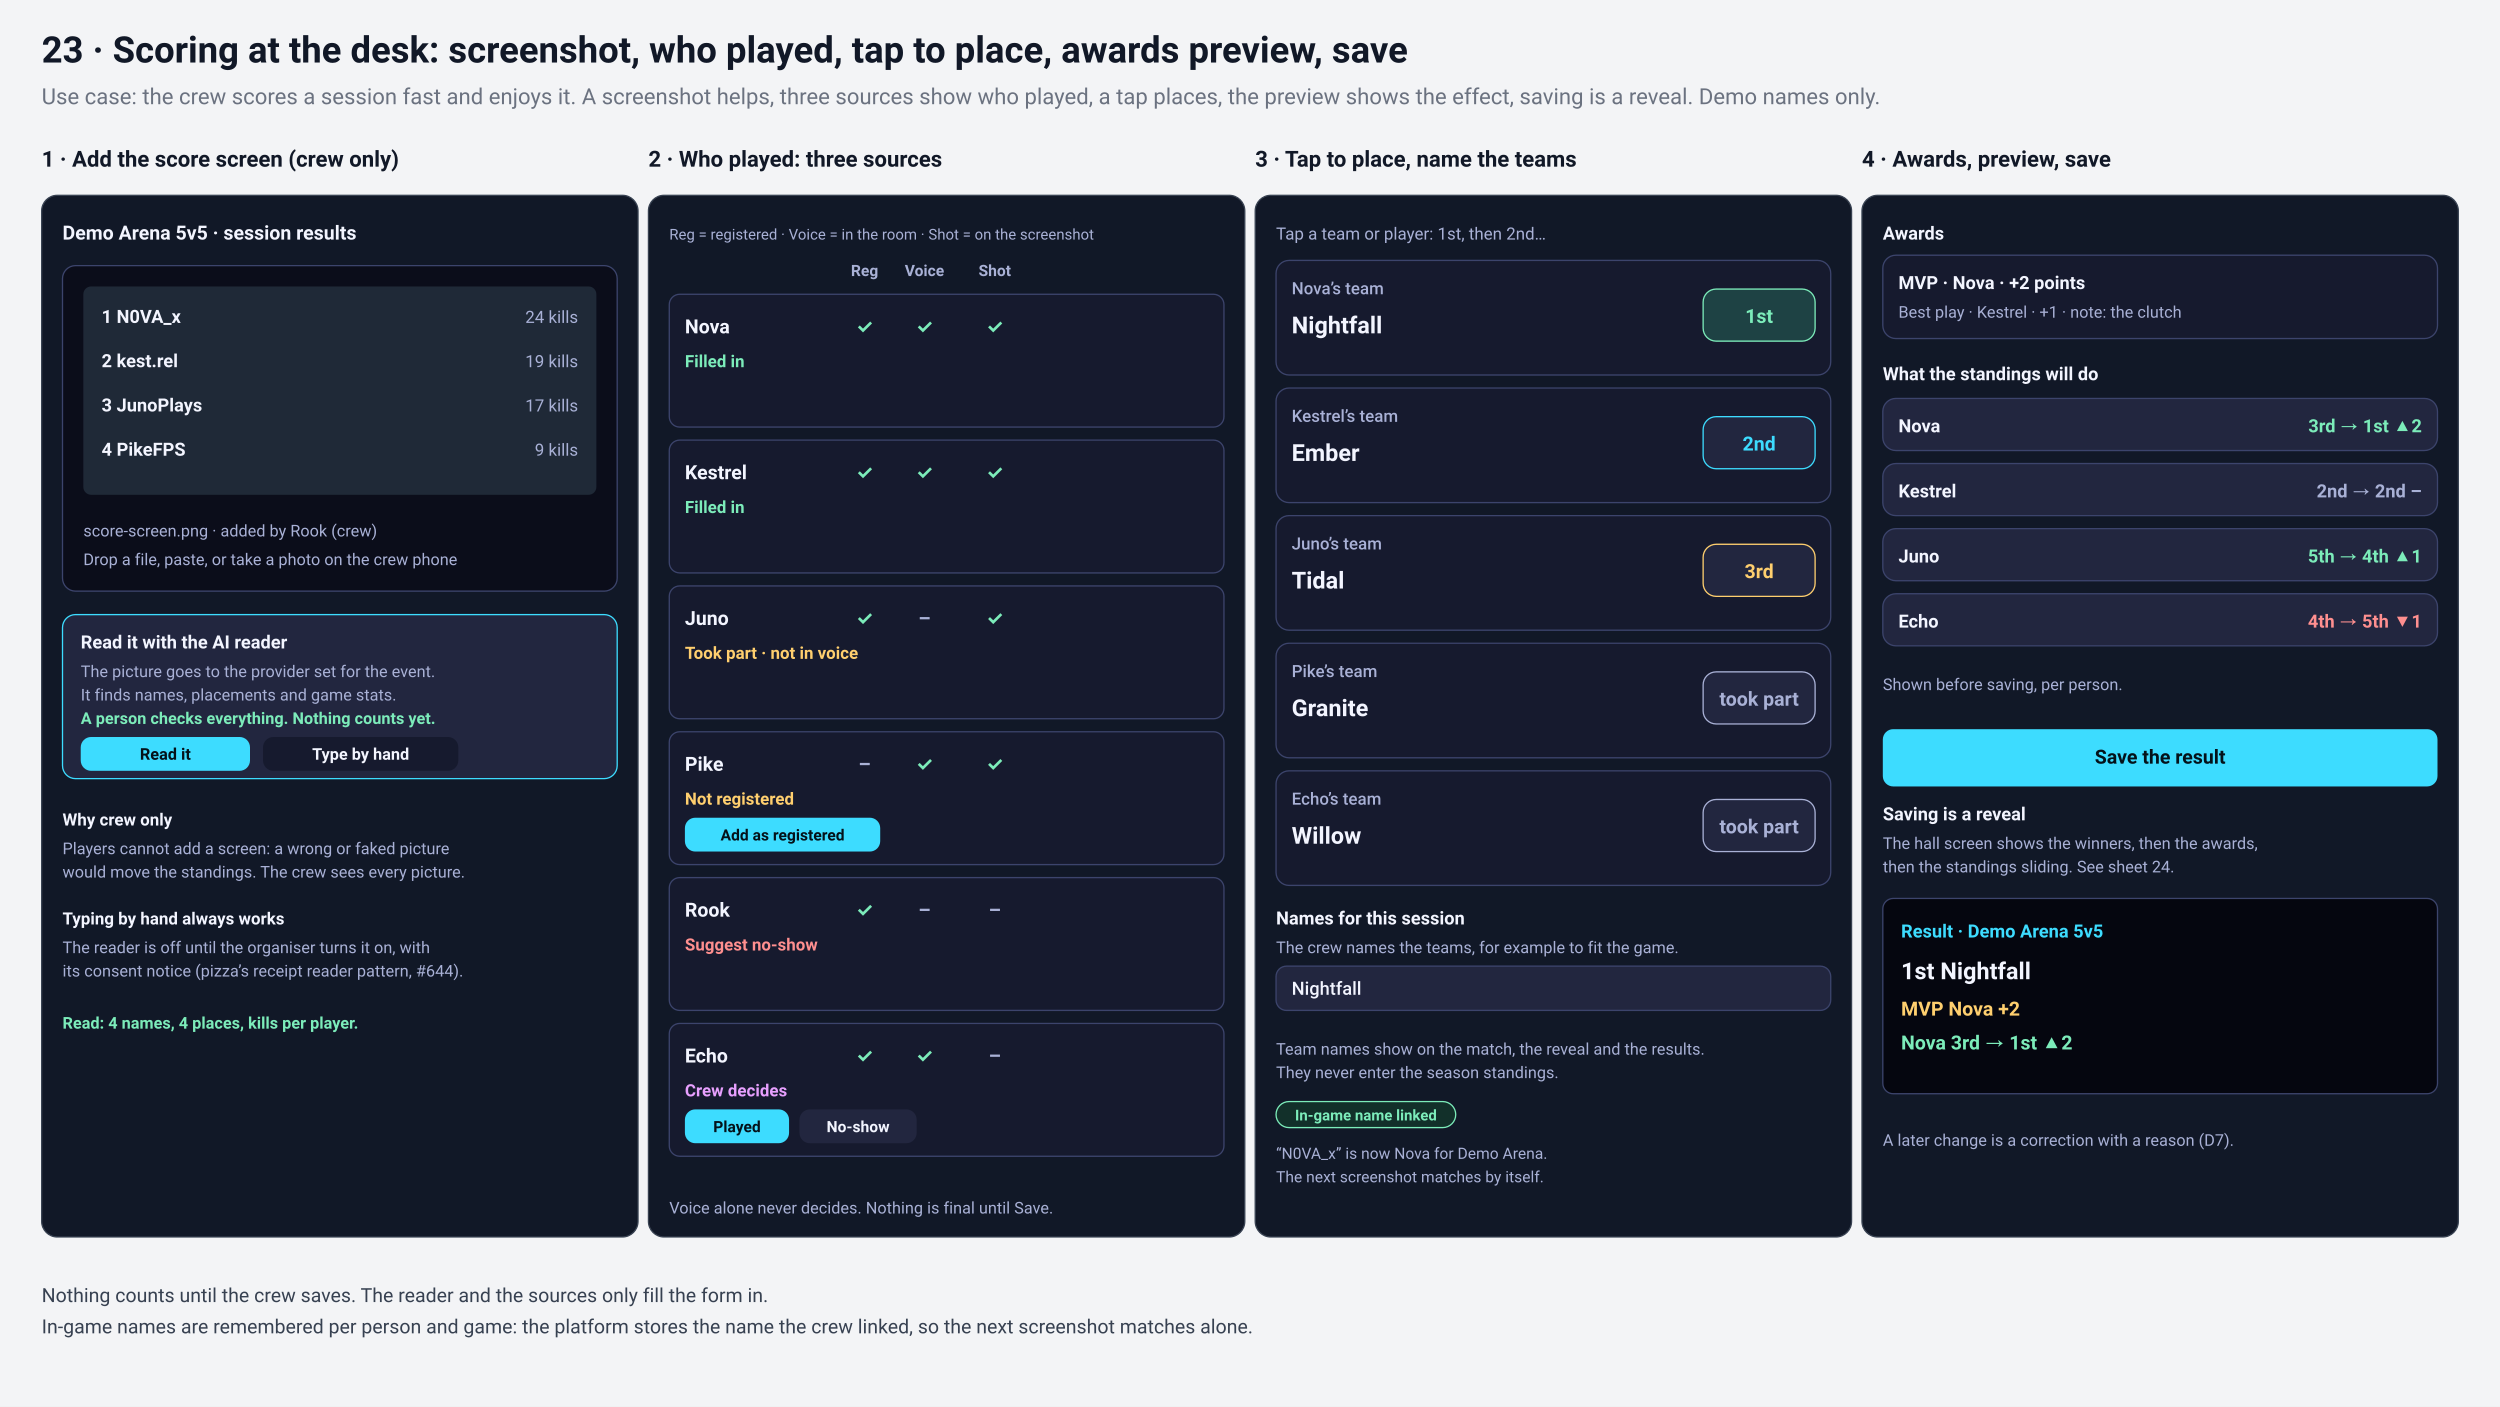
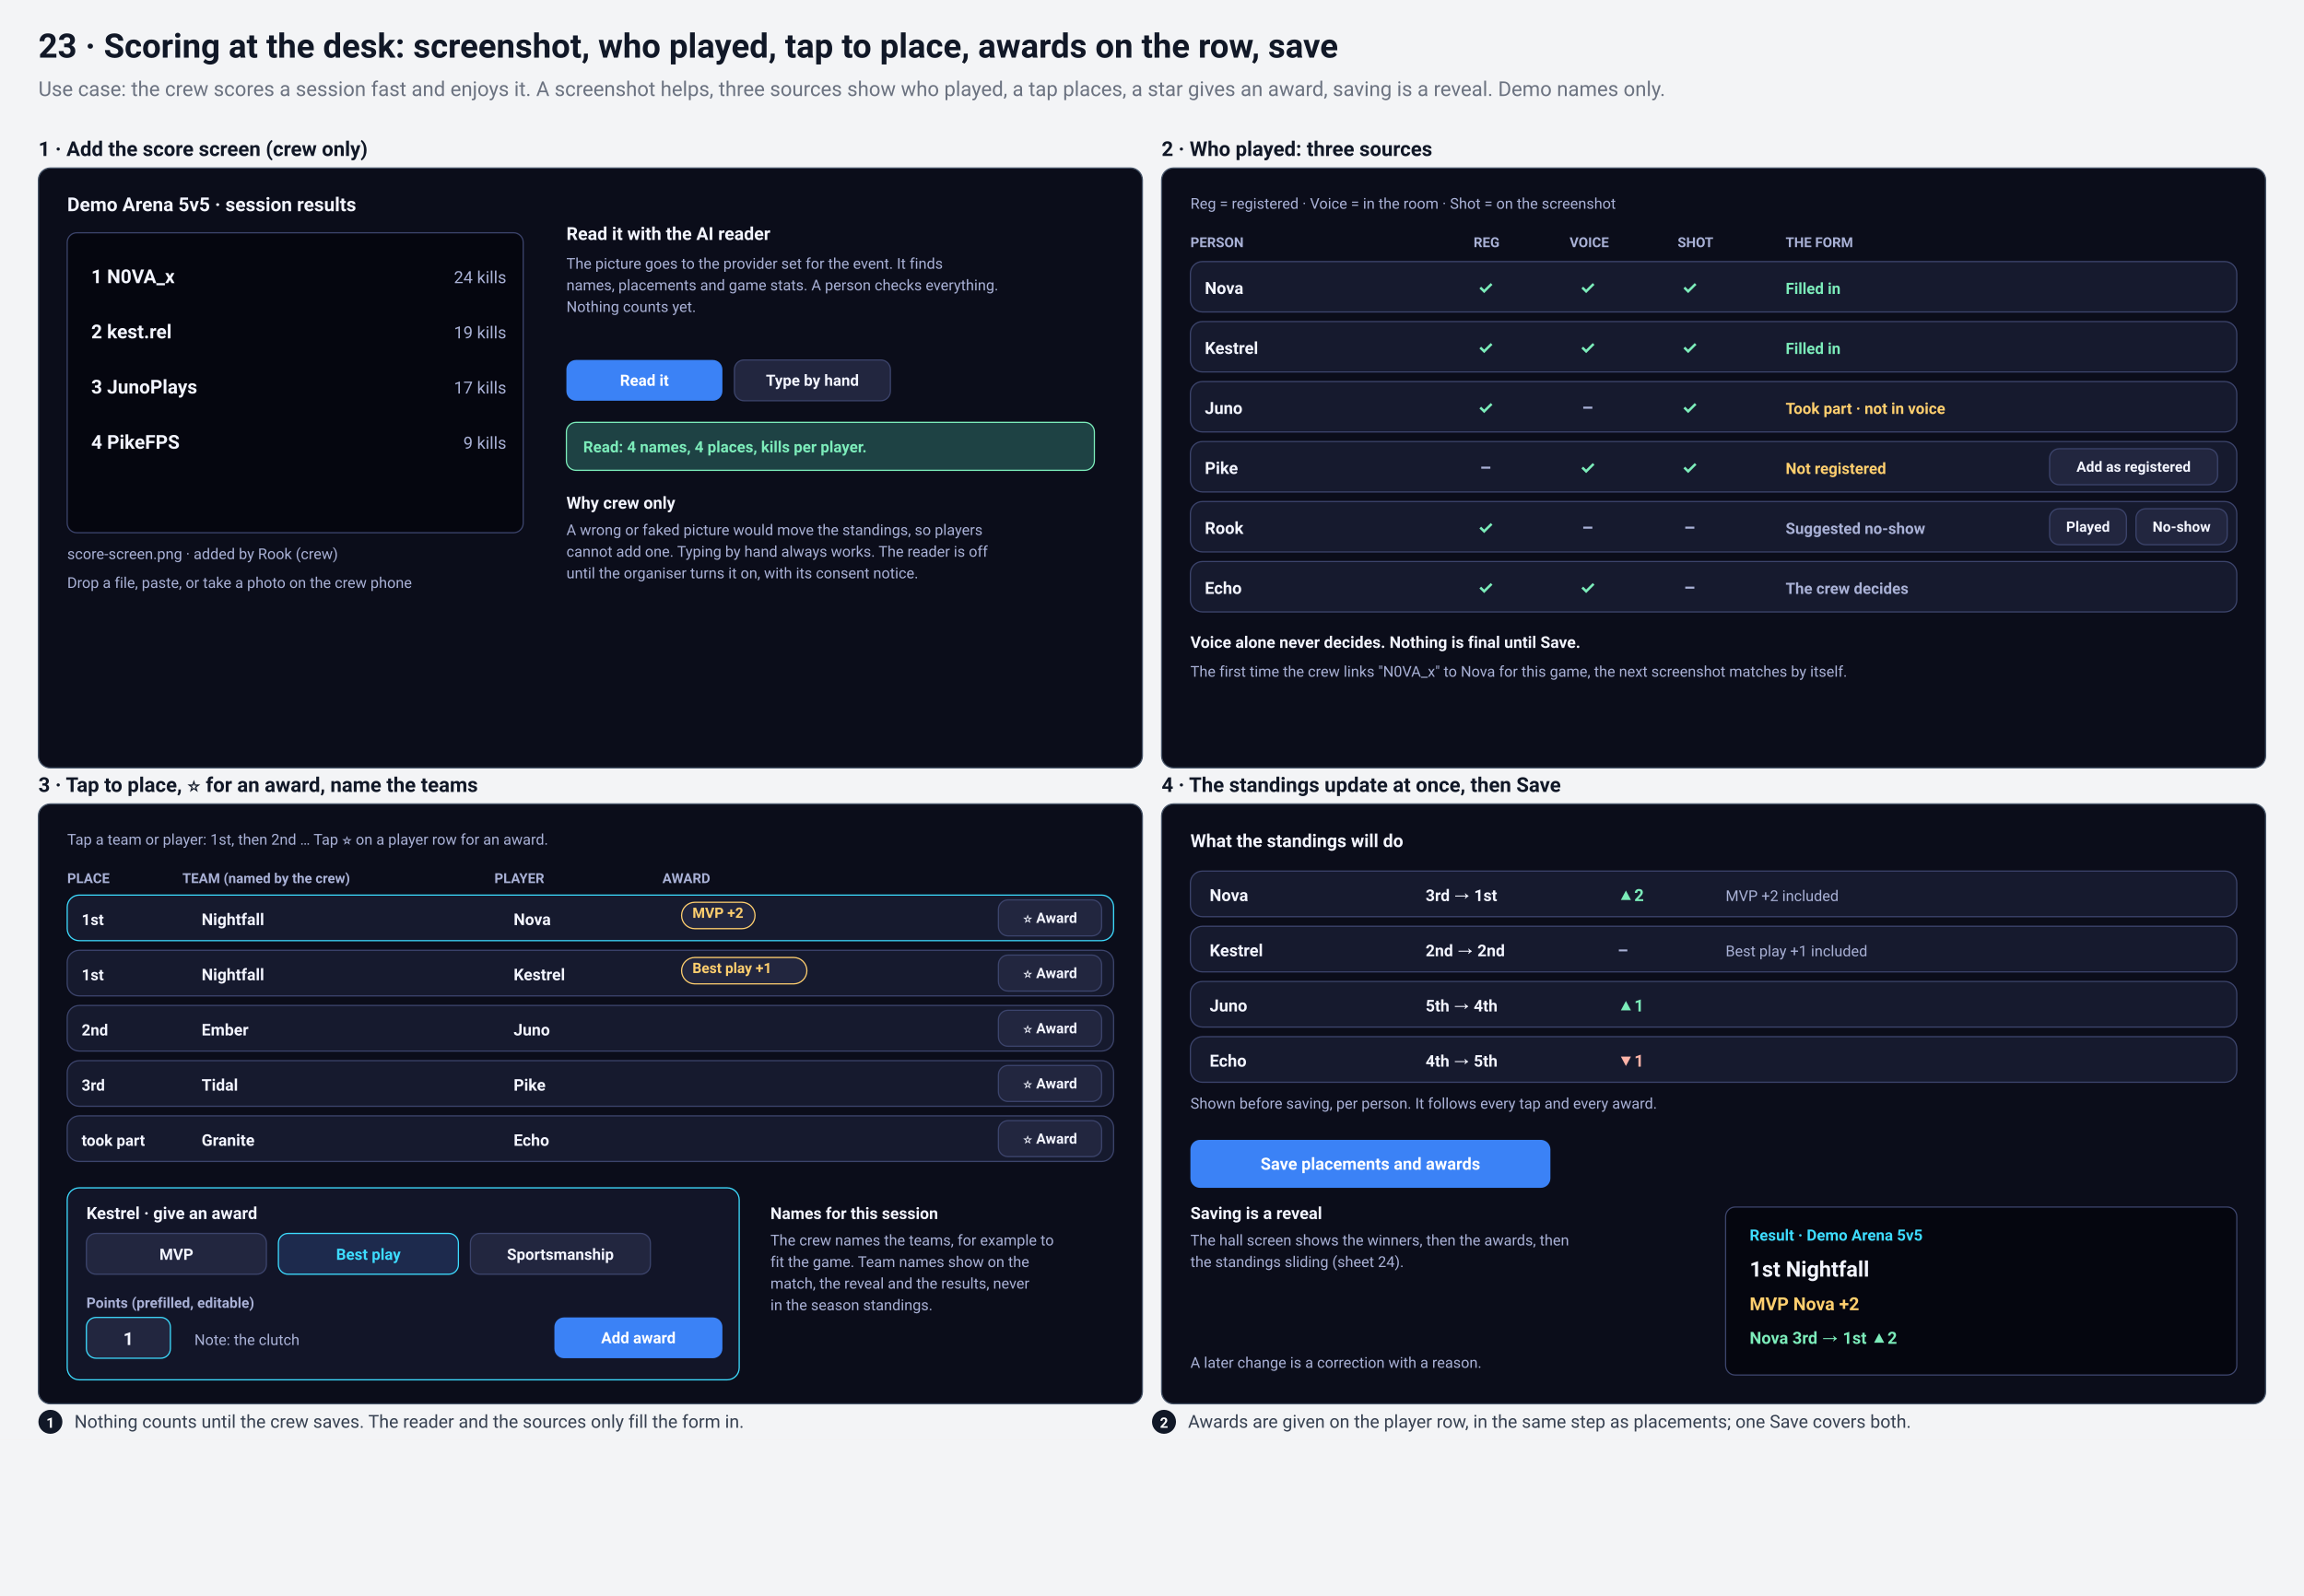
- <svg xmlns="http://www.w3.org/2000/svg" viewBox="0 0 1920 1080" width="1920" height="1080" font-family="system-ui, -apple-system, 'Segoe UI', Roboto, Helvetica, Arial, sans-serif">
-   <rect x="0" y="0" width="1920" height="1080" fill="#f3f4f6" />
-   <text x="32" y="48" font-size="28" fill="#111827" font-weight="700" text-anchor="start" data-box="32 1888">23 · Scoring at the desk: screenshot, who played, tap to place, awards preview, save</text>
-   <text x="32" y="80" font-size="17" fill="#6b7280" font-weight="400" text-anchor="start" data-box="32 1888">Use case: the crew scores a session fast and enjoys it. A screenshot helps, three sources show who played, a tap places, the preview shows the effect, saving is a reveal. Demo names only.</text>
-   <text x="32" y="128" font-size="17" fill="#111827" font-weight="700" text-anchor="start" data-box="32 500">1 · Add the score screen (crew only)</text>
-   <rect x="32" y="150" width="458" height="800" rx="12" fill="#111827" stroke="#374151" stroke-width="1" />
-   <text x="498" y="128" font-size="17" fill="#111827" font-weight="700" text-anchor="start" data-box="498 966">2 · Who played: three sources</text>
-   <rect x="498" y="150" width="458" height="800" rx="12" fill="#111827" stroke="#374151" stroke-width="1" />
-   <text x="964" y="128" font-size="17" fill="#111827" font-weight="700" text-anchor="start" data-box="964 1432">3 · Tap to place, name the teams</text>
-   <rect x="964" y="150" width="458" height="800" rx="12" fill="#111827" stroke="#374151" stroke-width="1" />
-   <text x="1430" y="128" font-size="17" fill="#111827" font-weight="700" text-anchor="start" data-box="1430 1898">4 · Awards, preview, save</text>
-   <rect x="1430" y="150" width="458" height="800" rx="12" fill="#111827" stroke="#374151" stroke-width="1" />
-   <text x="48" y="184" font-size="15" fill="#f3f5ff" font-weight="700" text-anchor="start" data-box="48 474">Demo Arena 5v5 · session results</text>
-   <rect x="48" y="204" width="426" height="250" rx="10" fill="#0b0d1a" stroke="#3c446c" stroke-width="1" />
-   <rect x="64" y="220" width="394" height="160" rx="6" fill="#1f2937" />
-   <text x="78" y="248" font-size="14" fill="#f3f5ff" font-weight="600" text-anchor="start" data-box="64 248">1  N0VA_x</text>
-   <text x="444" y="248" font-size="13" fill="#a9b1d6" font-weight="400" text-anchor="end" data-box="248 456">24 kills</text>
-   <text x="78" y="282" font-size="14" fill="#f3f5ff" font-weight="600" text-anchor="start" data-box="64 248">2  kest.rel</text>
-   <text x="444" y="282" font-size="13" fill="#a9b1d6" font-weight="400" text-anchor="end" data-box="248 456">19 kills</text>
-   <text x="78" y="316" font-size="14" fill="#f3f5ff" font-weight="600" text-anchor="start" data-box="64 248">3  JunoPlays</text>
-   <text x="444" y="316" font-size="13" fill="#a9b1d6" font-weight="400" text-anchor="end" data-box="248 456">17 kills</text>
-   <text x="78" y="350" font-size="14" fill="#f3f5ff" font-weight="600" text-anchor="start" data-box="64 248">4  PikeFPS</text>
-   <text x="444" y="350" font-size="13" fill="#a9b1d6" font-weight="400" text-anchor="end" data-box="248 456">9 kills</text>
-   <text x="64" y="412" font-size="12.5" fill="#a9b1d6" font-weight="400" text-anchor="start" data-box="48 474">score-screen.png · added by Rook (crew)</text>
-   <text x="64" y="434" font-size="12.5" fill="#a9b1d6" font-weight="400" text-anchor="start" data-box="48 474">Drop a file, paste, or take a photo on the crew phone</text>
-   <rect x="48" y="472" width="426" height="126" rx="10" fill="#22263f" stroke="#3ddcff" stroke-width="1" />
-   <text x="62" y="498" font-size="14" fill="#f3f5ff" font-weight="700" text-anchor="start" data-box="48 474">Read it with the AI reader</text>
-   <text x="62" y="520" font-size="12.5" fill="#a9b1d6" font-weight="400" text-anchor="start" data-box="48 474">The picture goes to the provider set for the event.</text>
-   <text x="62" y="538" font-size="12.5" fill="#a9b1d6" font-weight="400" text-anchor="start" data-box="48 474">It finds names, placements and game stats.</text>
-   <text x="62" y="556" font-size="12.5" fill="#7cecba" font-weight="600" text-anchor="start" data-box="48 474">A person checks everything. Nothing counts yet.</text>
-   <rect x="62" y="566" width="130" height="26" rx="8" fill="#3ddcff" />
-   <text x="127.0" y="583.5" font-size="12.5" fill="#04121a" font-weight="700" text-anchor="middle" data-box="62 192">Read it</text>
-   <rect x="202" y="566" width="150" height="26" rx="8" fill="#161a2e" />
-   <text x="277.0" y="583.5" font-size="12.5" fill="#f3f5ff" font-weight="700" text-anchor="middle" data-box="202 352">Type by hand</text>
-   <text x="48" y="634" font-size="13" fill="#f3f5ff" font-weight="700" text-anchor="start" data-box="48 474">Why crew only</text>
-   <text x="48" y="656" font-size="12.5" fill="#a9b1d6" font-weight="400" text-anchor="start" data-box="48 474">Players cannot add a screen: a wrong or faked picture</text>
-   <text x="48" y="674" font-size="12.5" fill="#a9b1d6" font-weight="400" text-anchor="start" data-box="48 474">would move the standings. The crew sees every picture.</text>
-   <text x="48" y="710" font-size="13" fill="#f3f5ff" font-weight="700" text-anchor="start" data-box="48 474">Typing by hand always works</text>
-   <text x="48" y="732" font-size="12.5" fill="#a9b1d6" font-weight="400" text-anchor="start" data-box="48 474">The reader is off until the organiser turns it on, with</text>
-   <text x="48" y="750" font-size="12.5" fill="#a9b1d6" font-weight="400" text-anchor="start" data-box="48 474">its consent notice (pizza’s receipt reader pattern, #644).</text>
-   <text x="48" y="790" font-size="12.5" fill="#7cecba" font-weight="600" text-anchor="start" data-box="48 474">Read: 4 names, 4 places, kills per player.</text>
-   <text x="514" y="184" font-size="11.5" fill="#a9b1d6" font-weight="400" text-anchor="start" data-box="514 940">Reg = registered · Voice = in the room · Shot = on the screenshot</text>
-   <text x="664" y="212" font-size="12" fill="#a9b1d6" font-weight="700" text-anchor="middle" data-box="640 688">Reg</text>
-   <text x="710" y="212" font-size="12" fill="#a9b1d6" font-weight="700" text-anchor="middle" data-box="686 734">Voice</text>
-   <text x="764" y="212" font-size="12" fill="#a9b1d6" font-weight="700" text-anchor="middle" data-box="740 788">Shot</text>
-   <rect x="514" y="226" width="426" height="102" rx="8" fill="#161a2e" stroke="#3c446c" stroke-width="1" />
-   <text x="526" y="256" font-size="15" fill="#f3f5ff" font-weight="700" text-anchor="start" data-box="514 940">Nova</text>
-   <text x="664" y="256" font-size="15" fill="#7cecba" font-weight="700" text-anchor="middle" data-box="640 688">✓</text>
-   <text x="710" y="256" font-size="15" fill="#7cecba" font-weight="700" text-anchor="middle" data-box="686 734">✓</text>
-   <text x="764" y="256" font-size="15" fill="#7cecba" font-weight="700" text-anchor="middle" data-box="740 788">✓</text>
-   <text x="526" y="282" font-size="13" fill="#7cecba" font-weight="600" text-anchor="start" data-box="522 932">Filled in</text>
-   <rect x="514" y="338" width="426" height="102" rx="8" fill="#161a2e" stroke="#3c446c" stroke-width="1" />
-   <text x="526" y="368" font-size="15" fill="#f3f5ff" font-weight="700" text-anchor="start" data-box="514 940">Kestrel</text>
-   <text x="664" y="368" font-size="15" fill="#7cecba" font-weight="700" text-anchor="middle" data-box="640 688">✓</text>
-   <text x="710" y="368" font-size="15" fill="#7cecba" font-weight="700" text-anchor="middle" data-box="686 734">✓</text>
-   <text x="764" y="368" font-size="15" fill="#7cecba" font-weight="700" text-anchor="middle" data-box="740 788">✓</text>
-   <text x="526" y="394" font-size="13" fill="#7cecba" font-weight="600" text-anchor="start" data-box="522 932">Filled in</text>
-   <rect x="514" y="450" width="426" height="102" rx="8" fill="#161a2e" stroke="#3c446c" stroke-width="1" />
-   <text x="526" y="480" font-size="15" fill="#f3f5ff" font-weight="700" text-anchor="start" data-box="514 940">Juno</text>
-   <text x="664" y="480" font-size="15" fill="#7cecba" font-weight="700" text-anchor="middle" data-box="640 688">✓</text>
-   <text x="710" y="480" font-size="15" fill="#a9b1d6" font-weight="700" text-anchor="middle" data-box="686 734">–</text>
-   <text x="764" y="480" font-size="15" fill="#7cecba" font-weight="700" text-anchor="middle" data-box="740 788">✓</text>
-   <text x="526" y="506" font-size="13" fill="#ffcf6e" font-weight="600" text-anchor="start" data-box="522 932">Took part · not in voice</text>
-   <rect x="514" y="562" width="426" height="102" rx="8" fill="#161a2e" stroke="#3c446c" stroke-width="1" />
-   <text x="526" y="592" font-size="15" fill="#f3f5ff" font-weight="700" text-anchor="start" data-box="514 940">Pike</text>
-   <text x="664" y="592" font-size="15" fill="#a9b1d6" font-weight="700" text-anchor="middle" data-box="640 688">–</text>
-   <text x="710" y="592" font-size="15" fill="#7cecba" font-weight="700" text-anchor="middle" data-box="686 734">✓</text>
-   <text x="764" y="592" font-size="15" fill="#7cecba" font-weight="700" text-anchor="middle" data-box="740 788">✓</text>
-   <text x="526" y="618" font-size="13" fill="#ffcf6e" font-weight="600" text-anchor="start" data-box="522 932">Not registered</text>
-   <rect x="526" y="628" width="150" height="26" rx="8" fill="#3ddcff" />
-   <text x="601.0" y="645.5" font-size="12" fill="#04121a" font-weight="700" text-anchor="middle" data-box="526 676">Add as registered</text>
-   <rect x="514" y="674" width="426" height="102" rx="8" fill="#161a2e" stroke="#3c446c" stroke-width="1" />
-   <text x="526" y="704" font-size="15" fill="#f3f5ff" font-weight="700" text-anchor="start" data-box="514 940">Rook</text>
-   <text x="664" y="704" font-size="15" fill="#7cecba" font-weight="700" text-anchor="middle" data-box="640 688">✓</text>
-   <text x="710" y="704" font-size="15" fill="#a9b1d6" font-weight="700" text-anchor="middle" data-box="686 734">–</text>
-   <text x="764" y="704" font-size="15" fill="#a9b1d6" font-weight="700" text-anchor="middle" data-box="740 788">–</text>
-   <text x="526" y="730" font-size="13" fill="#ff8f8f" font-weight="600" text-anchor="start" data-box="522 932">Suggest no-show</text>
-   <rect x="514" y="786" width="426" height="102" rx="8" fill="#161a2e" stroke="#3c446c" stroke-width="1" />
-   <text x="526" y="816" font-size="15" fill="#f3f5ff" font-weight="700" text-anchor="start" data-box="514 940">Echo</text>
-   <text x="664" y="816" font-size="15" fill="#7cecba" font-weight="700" text-anchor="middle" data-box="640 688">✓</text>
-   <text x="710" y="816" font-size="15" fill="#7cecba" font-weight="700" text-anchor="middle" data-box="686 734">✓</text>
-   <text x="764" y="816" font-size="15" fill="#a9b1d6" font-weight="700" text-anchor="middle" data-box="740 788">–</text>
-   <text x="526" y="842" font-size="13" fill="#e8a0ff" font-weight="600" text-anchor="start" data-box="522 932">Crew decides</text>
-   <rect x="526" y="852" width="80" height="26" rx="8" fill="#3ddcff" />
-   <text x="566.0" y="869.5" font-size="12" fill="#04121a" font-weight="700" text-anchor="middle" data-box="526 606">Played</text>
-   <rect x="614" y="852" width="90" height="26" rx="8" fill="#22263f" />
-   <text x="659.0" y="869.5" font-size="12" fill="#f3f5ff" font-weight="700" text-anchor="middle" data-box="614 704">No-show</text>
-   <text x="514" y="932" font-size="12.5" fill="#a9b1d6" font-weight="400" text-anchor="start" data-box="514 940">Voice alone never decides. Nothing is final until Save.</text>
-   <text x="980" y="184" font-size="13" fill="#a9b1d6" font-weight="400" text-anchor="start" data-box="980 1406">Tap a team or player: 1st, then 2nd…</text>
-   <rect x="980" y="200" width="426" height="88" rx="10" fill="#161a2e" stroke="#3c446c" stroke-width="1" />
-   <text x="992" y="226" font-size="13" fill="#a9b1d6" font-weight="500" text-anchor="start" data-box="980 1406">Nova’s team</text>
-   <text x="992" y="256" font-size="18" fill="#f3f5ff" font-weight="700" text-anchor="start" data-box="988 1230">Nightfall</text>
-   <rect x="1308" y="222" width="86" height="40" rx="10" fill="#1e4244" stroke="#7cecba" stroke-width="1" />
-   <text x="1351" y="248" font-size="15" fill="#7cecba" font-weight="700" text-anchor="middle" data-box="1308 1394">1st</text>
-   <rect x="980" y="298" width="426" height="88" rx="10" fill="#161a2e" stroke="#3c446c" stroke-width="1" />
-   <text x="992" y="324" font-size="13" fill="#a9b1d6" font-weight="500" text-anchor="start" data-box="980 1406">Kestrel’s team</text>
-   <text x="992" y="354" font-size="18" fill="#f3f5ff" font-weight="700" text-anchor="start" data-box="988 1230">Ember</text>
-   <rect x="1308" y="320" width="86" height="40" rx="10" fill="#22263f" stroke="#3ddcff" stroke-width="1" />
-   <text x="1351" y="346" font-size="15" fill="#3ddcff" font-weight="700" text-anchor="middle" data-box="1308 1394">2nd</text>
-   <rect x="980" y="396" width="426" height="88" rx="10" fill="#161a2e" stroke="#3c446c" stroke-width="1" />
-   <text x="992" y="422" font-size="13" fill="#a9b1d6" font-weight="500" text-anchor="start" data-box="980 1406">Juno’s team</text>
-   <text x="992" y="452" font-size="18" fill="#f3f5ff" font-weight="700" text-anchor="start" data-box="988 1230">Tidal</text>
-   <rect x="1308" y="418" width="86" height="40" rx="10" fill="#22263f" stroke="#ffcf6e" stroke-width="1" />
-   <text x="1351" y="444" font-size="15" fill="#ffcf6e" font-weight="700" text-anchor="middle" data-box="1308 1394">3rd</text>
-   <rect x="980" y="494" width="426" height="88" rx="10" fill="#161a2e" stroke="#3c446c" stroke-width="1" />
-   <text x="992" y="520" font-size="13" fill="#a9b1d6" font-weight="500" text-anchor="start" data-box="980 1406">Pike’s team</text>
-   <text x="992" y="550" font-size="18" fill="#f3f5ff" font-weight="700" text-anchor="start" data-box="988 1230">Granite</text>
-   <rect x="1308" y="516" width="86" height="40" rx="10" fill="#22263f" stroke="#a9b1d6" stroke-width="1" />
-   <text x="1351" y="542" font-size="15" fill="#a9b1d6" font-weight="700" text-anchor="middle" data-box="1308 1394">took part</text>
-   <rect x="980" y="592" width="426" height="88" rx="10" fill="#161a2e" stroke="#3c446c" stroke-width="1" />
-   <text x="992" y="618" font-size="13" fill="#a9b1d6" font-weight="500" text-anchor="start" data-box="980 1406">Echo’s team</text>
-   <text x="992" y="648" font-size="18" fill="#f3f5ff" font-weight="700" text-anchor="start" data-box="988 1230">Willow</text>
-   <rect x="1308" y="614" width="86" height="40" rx="10" fill="#22263f" stroke="#a9b1d6" stroke-width="1" />
-   <text x="1351" y="640" font-size="15" fill="#a9b1d6" font-weight="700" text-anchor="middle" data-box="1308 1394">took part</text>
-   <text x="980" y="710" font-size="14" fill="#f3f5ff" font-weight="700" text-anchor="start" data-box="980 1406">Names for this session</text>
-   <text x="980" y="732" font-size="12.5" fill="#a9b1d6" font-weight="400" text-anchor="start" data-box="980 1406">The crew names the teams, for example to fit the game.</text>
-   <rect x="980" y="742" width="426" height="34" rx="8" fill="#22263f" stroke="#3c446c" stroke-width="1" />
-   <text x="992" y="764" font-size="14" fill="#f3f5ff" font-weight="500" text-anchor="start" data-box="980 1406">Nightfall</text>
-   <text x="980" y="810" font-size="12.5" fill="#a9b1d6" font-weight="400" text-anchor="start" data-box="980 1406">Team names show on the match, the reveal and the results.</text>
-   <text x="980" y="828" font-size="12.5" fill="#a9b1d6" font-weight="400" text-anchor="start" data-box="980 1406">They never enter the season standings.</text>
-   <rect x="980" y="846" width="138" height="20" rx="10" fill="#12302a" stroke="#7cecba" stroke-width="1" />
-   <text x="1049.0" y="860.5" font-size="11.5" fill="#7cecba" font-weight="600" text-anchor="middle" data-box="980 1118">In-game name linked</text>
-   <text x="980" y="890" font-size="12" fill="#a9b1d6" font-weight="400" text-anchor="start" data-box="980 1406">“N0VA_x” is now Nova for Demo Arena.</text>
-   <text x="980" y="908" font-size="12" fill="#a9b1d6" font-weight="400" text-anchor="start" data-box="980 1406">The next screenshot matches by itself.</text>
-   <text x="1446" y="184" font-size="14" fill="#f3f5ff" font-weight="700" text-anchor="start" data-box="1446 1872">Awards</text>
-   <rect x="1446" y="196" width="426" height="64" rx="10" fill="#161a2e" stroke="#3c446c" stroke-width="1" />
-   <text x="1458" y="222" font-size="14" fill="#f3f5ff" font-weight="700" text-anchor="start" data-box="1446 1872">MVP · Nova · +2 points</text>
-   <text x="1458" y="244" font-size="12.5" fill="#a9b1d6" font-weight="400" text-anchor="start" data-box="1446 1872">Best play · Kestrel · +1 · note: the clutch</text>
-   <text x="1446" y="292" font-size="14" fill="#f3f5ff" font-weight="700" text-anchor="start" data-box="1446 1872">What the standings will do</text>
-   <rect x="1446" y="306" width="426" height="40" rx="10" fill="#22263f" stroke="#3c446c" stroke-width="1" />
-   <text x="1458" y="332" font-size="14" fill="#f3f5ff" font-weight="700" text-anchor="start" data-box="1446 1872">Nova</text>
-   <text x="1860" y="332" font-size="14" fill="#7cecba" font-weight="700" text-anchor="end" data-box="1566 1868">3rd → 1st  ▲2</text>
-   <rect x="1446" y="356" width="426" height="40" rx="10" fill="#22263f" stroke="#3c446c" stroke-width="1" />
-   <text x="1458" y="382" font-size="14" fill="#f3f5ff" font-weight="700" text-anchor="start" data-box="1446 1872">Kestrel</text>
-   <text x="1860" y="382" font-size="14" fill="#a9b1d6" font-weight="700" text-anchor="end" data-box="1566 1868">2nd → 2nd  –</text>
-   <rect x="1446" y="406" width="426" height="40" rx="10" fill="#22263f" stroke="#3c446c" stroke-width="1" />
-   <text x="1458" y="432" font-size="14" fill="#f3f5ff" font-weight="700" text-anchor="start" data-box="1446 1872">Juno</text>
-   <text x="1860" y="432" font-size="14" fill="#7cecba" font-weight="700" text-anchor="end" data-box="1566 1868">5th → 4th  ▲1</text>
-   <rect x="1446" y="456" width="426" height="40" rx="10" fill="#22263f" stroke="#3c446c" stroke-width="1" />
-   <text x="1458" y="482" font-size="14" fill="#f3f5ff" font-weight="700" text-anchor="start" data-box="1446 1872">Echo</text>
-   <text x="1860" y="482" font-size="14" fill="#ff8f8f" font-weight="700" text-anchor="end" data-box="1566 1868">4th → 5th  ▼1</text>
-   <text x="1446" y="530" font-size="12.5" fill="#a9b1d6" font-weight="400" text-anchor="start" data-box="1446 1872">Shown before saving, per person.</text>
-   <rect x="1446" y="560" width="426" height="44" rx="8" fill="#3ddcff" />
-   <text x="1659.0" y="586.5" font-size="15" fill="#04121a" font-weight="700" text-anchor="middle" data-box="1446 1872">Save the result</text>
-   <text x="1446" y="630" font-size="14" fill="#f3f5ff" font-weight="700" text-anchor="start" data-box="1446 1872">Saving is a reveal</text>
-   <text x="1446" y="652" font-size="12.5" fill="#a9b1d6" font-weight="400" text-anchor="start" data-box="1446 1872">The hall screen shows the winners, then the awards,</text>
-   <text x="1446" y="670" font-size="12.5" fill="#a9b1d6" font-weight="400" text-anchor="start" data-box="1446 1872">then the standings sliding. See sheet 24.</text>
-   <rect x="1446" y="690" width="426" height="150" rx="8" fill="#05060f" stroke="#3c446c" stroke-width="1" />
-   <text x="1460" y="720" font-size="14" fill="#3ddcff" font-weight="700" text-anchor="start" data-box="1446 1872">Result · Demo Arena 5v5</text>
-   <text x="1460" y="752" font-size="18" fill="#f3f5ff" font-weight="700" text-anchor="start" data-box="1446 1872">1st  Nightfall</text>
-   <text x="1460" y="780" font-size="15" fill="#ffcf6e" font-weight="700" text-anchor="start" data-box="1446 1872">MVP  Nova  +2</text>
-   <text x="1460" y="806" font-size="15" fill="#7cecba" font-weight="700" text-anchor="start" data-box="1446 1872">Nova  3rd → 1st  ▲2</text>
-   <text x="1446" y="880" font-size="12.5" fill="#a9b1d6" font-weight="400" text-anchor="start" data-box="1446 1872">A later change is a correction with a reason (D7).</text>
-   <text x="32" y="1000" font-size="15" fill="#374151" font-weight="400" text-anchor="start" data-box="32 1888">Nothing counts until the crew saves. The reader and the sources only fill the form in.</text>
-   <text x="32" y="1024" font-size="15" fill="#374151" font-weight="400" text-anchor="start" data-box="32 1888">In-game names are remembered per person and game: the platform stores the name the crew linked, so the next screenshot matches alone.</text>
+ <svg xmlns="http://www.w3.org/2000/svg" viewBox="0 0 1920 1330" width="1920" height="1330" font-family="system-ui, -apple-system, 'Segoe UI', Roboto, Helvetica, Arial, sans-serif">
+   <defs />
+   <rect x="0" y="0" width="1920" height="1200" rx="0" fill="#f3f4f6" />
+   <text x="32" y="48" font-size="28" fill="#111827" font-weight="700" text-anchor="start" data-box="32 1888">23 · Scoring at the desk: screenshot, who played, tap to place, awards on the row, save</text>
+   <text x="32" y="80" font-size="17" fill="#6b7280" font-weight="400" text-anchor="start" data-box="32 1888">Use case: the crew scores a session fast and enjoys it. A screenshot helps, three sources show who played, a tap places, a star gives an award, saving is a reveal. Demo names only.</text>
+   <text x="32" y="130" font-size="17" fill="#111827" font-weight="700" text-anchor="start" data-box="32 952">1 · Add the score screen (crew only)</text>
+   <rect x="32" y="140" width="920" height="500" rx="10" fill="#0b0d1a" stroke="#475569" stroke-width="1" />
+   <text x="56" y="176" font-size="16" fill="#f3f5ff" font-weight="700" text-anchor="start" data-box="56 556">Demo Arena 5v5 · session results</text>
+   <rect x="56" y="194" width="380" height="250" rx="8" fill="#05060f" stroke="#3c446c" stroke-width="1" />
+   <text x="76" y="236" font-size="16" fill="#f3f5ff" font-weight="700" text-anchor="start" data-box="76 276">1  N0VA_x</text>
+   <text x="422" y="236" font-size="14" fill="#a9b1d6" font-weight="400" text-anchor="end" data-box="302 422">24 kills</text>
+   <text x="76" y="282" font-size="16" fill="#f3f5ff" font-weight="700" text-anchor="start" data-box="76 276">2  kest.rel</text>
+   <text x="422" y="282" font-size="14" fill="#a9b1d6" font-weight="400" text-anchor="end" data-box="302 422">19 kills</text>
+   <text x="76" y="328" font-size="16" fill="#f3f5ff" font-weight="700" text-anchor="start" data-box="76 276">3  JunoPlays</text>
+   <text x="422" y="328" font-size="14" fill="#a9b1d6" font-weight="400" text-anchor="end" data-box="302 422">17 kills</text>
+   <text x="76" y="374" font-size="16" fill="#f3f5ff" font-weight="700" text-anchor="start" data-box="76 276">4  PikeFPS</text>
+   <text x="422" y="374" font-size="14" fill="#a9b1d6" font-weight="400" text-anchor="end" data-box="302 422">9 kills</text>
+   <text x="56" y="466" font-size="12.5" fill="#a9b1d6" font-weight="400" text-anchor="start" data-box="56 436">score-screen.png · added by Rook (crew)</text>
+   <text x="56" y="490" font-size="12.5" fill="#a9b1d6" font-weight="400" text-anchor="start" data-box="56 436">Drop a file, paste, or take a photo on the crew phone</text>
+   <text x="472" y="200" font-size="15" fill="#f3f5ff" font-weight="700" text-anchor="start" data-box="472 912">Read it with the AI reader</text>
+   <text x="472" y="224" font-size="12.5" fill="#a9b1d6" font-weight="400" text-anchor="start" data-box="472 912">The picture goes to the provider set for the event. It finds</text>
+   <text x="472" y="242" font-size="12.5" fill="#a9b1d6" font-weight="400" text-anchor="start" data-box="472 912">names, placements and game stats. A person checks everything.</text>
+   <text x="472" y="260" font-size="12.5" fill="#a9b1d6" font-weight="400" text-anchor="start" data-box="472 912">Nothing counts yet.</text>
+   <rect x="472" y="300" width="130" height="34" rx="8" fill="#3b82f6" />
+   <text x="537" y="321.55" font-size="13" fill="#fff" font-weight="600" text-anchor="middle" data-box="478 596">Read it</text>
+   <rect x="612" y="300" width="130" height="34" rx="8" fill="#22263f" stroke="#3c446c" stroke-width="1" />
+   <text x="677" y="321.55" font-size="13" fill="#f3f5ff" font-weight="600" text-anchor="middle" data-box="618 736">Type by hand</text>
+   <rect x="472" y="352" width="440" height="40" rx="8" fill="#1e4244" stroke="#7cecba" stroke-width="1" />
+   <text x="486" y="377" font-size="13" fill="#7cecba" font-weight="600" text-anchor="start" data-box="486 896">Read: 4 names, 4 places, kills per player.</text>
+   <text x="472" y="424" font-size="14" fill="#f3f5ff" font-weight="700" text-anchor="start" data-box="472 912">Why crew only</text>
+   <text x="472" y="446" font-size="12.5" fill="#a9b1d6" font-weight="400" text-anchor="start" data-box="472 912">A wrong or faked picture would move the standings, so players</text>
+   <text x="472" y="464" font-size="12.5" fill="#a9b1d6" font-weight="400" text-anchor="start" data-box="472 912">cannot add one. Typing by hand always works. The reader is off</text>
+   <text x="472" y="482" font-size="12.5" fill="#a9b1d6" font-weight="400" text-anchor="start" data-box="472 912">until the organiser turns it on, with its consent notice.</text>
+   <text x="968" y="130" font-size="17" fill="#111827" font-weight="700" text-anchor="start" data-box="968 1888">2 · Who played: three sources</text>
+   <rect x="968" y="140" width="920" height="500" rx="10" fill="#0b0d1a" stroke="#475569" stroke-width="1" />
+   <text x="992" y="174" font-size="12.5" fill="#a9b1d6" font-weight="400" text-anchor="start" data-box="992 1852">Reg = registered · Voice = in the room · Shot = on the screenshot</text>
+   <text x="992" y="206" font-size="11.5" fill="#a9b1d6" font-weight="700" text-anchor="start" data-box="992 1152">PERSON</text>
+   <text x="1228" y="206" font-size="11.5" fill="#a9b1d6" font-weight="700" text-anchor="start" data-box="1228 1388">REG</text>
+   <text x="1308" y="206" font-size="11.5" fill="#a9b1d6" font-weight="700" text-anchor="start" data-box="1308 1468">VOICE</text>
+   <text x="1398" y="206" font-size="11.5" fill="#a9b1d6" font-weight="700" text-anchor="start" data-box="1398 1558">SHOT</text>
+   <text x="1488" y="206" font-size="11.5" fill="#a9b1d6" font-weight="700" text-anchor="start" data-box="1488 1648">THE FORM</text>
+   <rect x="992" y="218" width="872" height="42" rx="10" fill="#161a2e" stroke="#3c446c" stroke-width="1" />
+   <text x="1004" y="245" font-size="14" fill="#f3f5ff" font-weight="700" text-anchor="start" data-box="1004 1204">Nova</text>
+   <text x="1238" y="245" font-size="15" fill="#7cecba" font-weight="700" text-anchor="middle" data-box="1208 1268">✓</text>
+   <text x="1323" y="245" font-size="15" fill="#7cecba" font-weight="700" text-anchor="middle" data-box="1293 1353">✓</text>
+   <text x="1408" y="245" font-size="15" fill="#7cecba" font-weight="700" text-anchor="middle" data-box="1378 1438">✓</text>
+   <text x="1488" y="245" font-size="13" fill="#7cecba" font-weight="600" text-anchor="start" data-box="1488 1698">Filled in</text>
+   <rect x="992" y="268" width="872" height="42" rx="10" fill="#161a2e" stroke="#3c446c" stroke-width="1" />
+   <text x="1004" y="295" font-size="14" fill="#f3f5ff" font-weight="700" text-anchor="start" data-box="1004 1204">Kestrel</text>
+   <text x="1238" y="295" font-size="15" fill="#7cecba" font-weight="700" text-anchor="middle" data-box="1208 1268">✓</text>
+   <text x="1323" y="295" font-size="15" fill="#7cecba" font-weight="700" text-anchor="middle" data-box="1293 1353">✓</text>
+   <text x="1408" y="295" font-size="15" fill="#7cecba" font-weight="700" text-anchor="middle" data-box="1378 1438">✓</text>
+   <text x="1488" y="295" font-size="13" fill="#7cecba" font-weight="600" text-anchor="start" data-box="1488 1698">Filled in</text>
+   <rect x="992" y="318" width="872" height="42" rx="10" fill="#161a2e" stroke="#3c446c" stroke-width="1" />
+   <text x="1004" y="345" font-size="14" fill="#f3f5ff" font-weight="700" text-anchor="start" data-box="1004 1204">Juno</text>
+   <text x="1238" y="345" font-size="15" fill="#7cecba" font-weight="700" text-anchor="middle" data-box="1208 1268">✓</text>
+   <text x="1323" y="345" font-size="15" fill="#a9b1d6" font-weight="700" text-anchor="middle" data-box="1293 1353">–</text>
+   <text x="1408" y="345" font-size="15" fill="#7cecba" font-weight="700" text-anchor="middle" data-box="1378 1438">✓</text>
+   <text x="1488" y="345" font-size="13" fill="#ffcf6e" font-weight="600" text-anchor="start" data-box="1488 1698">Took part · not in voice</text>
+   <rect x="992" y="368" width="872" height="42" rx="10" fill="#161a2e" stroke="#3c446c" stroke-width="1" />
+   <text x="1004" y="395" font-size="14" fill="#f3f5ff" font-weight="700" text-anchor="start" data-box="1004 1204">Pike</text>
+   <text x="1238" y="395" font-size="15" fill="#a9b1d6" font-weight="700" text-anchor="middle" data-box="1208 1268">–</text>
+   <text x="1323" y="395" font-size="15" fill="#7cecba" font-weight="700" text-anchor="middle" data-box="1293 1353">✓</text>
+   <text x="1408" y="395" font-size="15" fill="#7cecba" font-weight="700" text-anchor="middle" data-box="1378 1438">✓</text>
+   <text x="1488" y="395" font-size="13" fill="#ffcf6e" font-weight="600" text-anchor="start" data-box="1488 1698">Not registered</text>
+   <rect x="1708" y="374" width="140" height="30" rx="8" fill="#22263f" stroke="#3c446c" stroke-width="1" />
+   <text x="1778" y="393.2" font-size="12" fill="#f3f5ff" font-weight="600" text-anchor="middle" data-box="1714 1842">Add as registered</text>
+   <rect x="992" y="418" width="872" height="42" rx="10" fill="#161a2e" stroke="#3c446c" stroke-width="1" />
+   <text x="1004" y="445" font-size="14" fill="#f3f5ff" font-weight="700" text-anchor="start" data-box="1004 1204">Rook</text>
+   <text x="1238" y="445" font-size="15" fill="#7cecba" font-weight="700" text-anchor="middle" data-box="1208 1268">✓</text>
+   <text x="1323" y="445" font-size="15" fill="#a9b1d6" font-weight="700" text-anchor="middle" data-box="1293 1353">–</text>
+   <text x="1408" y="445" font-size="15" fill="#a9b1d6" font-weight="700" text-anchor="middle" data-box="1378 1438">–</text>
+   <text x="1488" y="445" font-size="13" fill="#a9b1d6" font-weight="600" text-anchor="start" data-box="1488 1698">Suggested no-show</text>
+   <rect x="1708" y="424" width="64" height="30" rx="8" fill="#22263f" stroke="#3c446c" stroke-width="1" />
+   <text x="1740" y="443.2" font-size="12" fill="#f3f5ff" font-weight="600" text-anchor="middle" data-box="1714 1766">Played</text>
+   <rect x="1780" y="424" width="76" height="30" rx="8" fill="#22263f" stroke="#3c446c" stroke-width="1" />
+   <text x="1818" y="443.2" font-size="12" fill="#f3f5ff" font-weight="600" text-anchor="middle" data-box="1786 1850">No-show</text>
+   <rect x="992" y="468" width="872" height="42" rx="10" fill="#161a2e" stroke="#3c446c" stroke-width="1" />
+   <text x="1004" y="495" font-size="14" fill="#f3f5ff" font-weight="700" text-anchor="start" data-box="1004 1204">Echo</text>
+   <text x="1238" y="495" font-size="15" fill="#7cecba" font-weight="700" text-anchor="middle" data-box="1208 1268">✓</text>
+   <text x="1323" y="495" font-size="15" fill="#7cecba" font-weight="700" text-anchor="middle" data-box="1293 1353">✓</text>
+   <text x="1408" y="495" font-size="15" fill="#a9b1d6" font-weight="700" text-anchor="middle" data-box="1378 1438">–</text>
+   <text x="1488" y="495" font-size="13" fill="#a9b1d6" font-weight="600" text-anchor="start" data-box="1488 1698">The crew decides</text>
+   <text x="992" y="540" font-size="13.5" fill="#f3f5ff" font-weight="700" text-anchor="start" data-box="992 1852">Voice alone never decides. Nothing is final until Save.</text>
+   <text x="992" y="564" font-size="12.5" fill="#a9b1d6" font-weight="400" text-anchor="start" data-box="992 1852">The first time the crew links "N0VA_x" to Nova for this game, the next screenshot matches by itself.</text>
+   <text x="32" y="660" font-size="17" fill="#111827" font-weight="700" text-anchor="start" data-box="32 952">3 · Tap to place, ⭐ for an award, name the teams</text>
+   <rect x="32" y="670" width="920" height="500" rx="10" fill="#0b0d1a" stroke="#475569" stroke-width="1" />
+   <text x="56" y="704" font-size="12.5" fill="#a9b1d6" font-weight="400" text-anchor="start" data-box="56 916">Tap a team or player: 1st, then 2nd … Tap ⭐ on a player row for an award.</text>
+   <text x="56" y="736" font-size="11.5" fill="#a9b1d6" font-weight="700" text-anchor="start" data-box="56 306">PLACE</text>
+   <text x="152" y="736" font-size="11.5" fill="#a9b1d6" font-weight="700" text-anchor="start" data-box="152 402">TEAM (named by the crew)</text>
+   <text x="412" y="736" font-size="11.5" fill="#a9b1d6" font-weight="700" text-anchor="start" data-box="412 662">PLAYER</text>
+   <text x="552" y="736" font-size="11.5" fill="#a9b1d6" font-weight="700" text-anchor="start" data-box="552 802">AWARD</text>
+   <rect x="56" y="746" width="872" height="38" rx="10" fill="#161a2e" stroke="#3ddcff" stroke-width="1" />
+   <text x="68" y="771" font-size="13" fill="#f3f5ff" font-weight="700" text-anchor="start" data-box="68 148">1st</text>
+   <text x="168" y="771" font-size="13.5" fill="#f3f5ff" font-weight="600" text-anchor="start" data-box="168 398">Nightfall</text>
+   <text x="428" y="771" font-size="13.5" fill="#f3f5ff" font-weight="600" text-anchor="start" data-box="428 558">Nova</text>
+   <rect x="568" y="752" width="61.2" height="22" rx="11.0" fill="#22263f" stroke="#ffcf6e" stroke-width="1" />
+   <text x="577" y="765" font-size="12" fill="#ffcf6e" font-weight="600" text-anchor="start" data-box="577 628.2">MVP +2</text>
+   <rect x="832" y="750" width="86" height="30" rx="8" fill="#22263f" stroke="#3c446c" stroke-width="1" />
+   <text x="875" y="769.2" font-size="12" fill="#f3f5ff" font-weight="600" text-anchor="middle" data-box="838 912">⭐ Award</text>
+   <rect x="56" y="792" width="872" height="38" rx="10" fill="#161a2e" stroke="#3c446c" stroke-width="1" />
+   <text x="68" y="817" font-size="13" fill="#f3f5ff" font-weight="700" text-anchor="start" data-box="68 148">1st</text>
+   <text x="168" y="817" font-size="13.5" fill="#f3f5ff" font-weight="600" text-anchor="start" data-box="168 398">Nightfall</text>
+   <text x="428" y="817" font-size="13.5" fill="#f3f5ff" font-weight="600" text-anchor="start" data-box="428 558">Kestrel</text>
+   <rect x="568" y="798" width="104.4" height="22" rx="11.0" fill="#22263f" stroke="#ffcf6e" stroke-width="1" />
+   <text x="577" y="811" font-size="12" fill="#ffcf6e" font-weight="600" text-anchor="start" data-box="577 671.4">Best play +1</text>
+   <rect x="832" y="796" width="86" height="30" rx="8" fill="#22263f" stroke="#3c446c" stroke-width="1" />
+   <text x="875" y="815.2" font-size="12" fill="#f3f5ff" font-weight="600" text-anchor="middle" data-box="838 912">⭐ Award</text>
+   <rect x="56" y="838" width="872" height="38" rx="10" fill="#161a2e" stroke="#3c446c" stroke-width="1" />
+   <text x="68" y="863" font-size="13" fill="#f3f5ff" font-weight="700" text-anchor="start" data-box="68 148">2nd</text>
+   <text x="168" y="863" font-size="13.5" fill="#f3f5ff" font-weight="600" text-anchor="start" data-box="168 398">Ember</text>
+   <text x="428" y="863" font-size="13.5" fill="#f3f5ff" font-weight="600" text-anchor="start" data-box="428 558">Juno</text>
+   <rect x="832" y="842" width="86" height="30" rx="8" fill="#22263f" stroke="#3c446c" stroke-width="1" />
+   <text x="875" y="861.2" font-size="12" fill="#f3f5ff" font-weight="600" text-anchor="middle" data-box="838 912">⭐ Award</text>
+   <rect x="56" y="884" width="872" height="38" rx="10" fill="#161a2e" stroke="#3c446c" stroke-width="1" />
+   <text x="68" y="909" font-size="13" fill="#f3f5ff" font-weight="700" text-anchor="start" data-box="68 148">3rd</text>
+   <text x="168" y="909" font-size="13.5" fill="#f3f5ff" font-weight="600" text-anchor="start" data-box="168 398">Tidal</text>
+   <text x="428" y="909" font-size="13.5" fill="#f3f5ff" font-weight="600" text-anchor="start" data-box="428 558">Pike</text>
+   <rect x="832" y="888" width="86" height="30" rx="8" fill="#22263f" stroke="#3c446c" stroke-width="1" />
+   <text x="875" y="907.2" font-size="12" fill="#f3f5ff" font-weight="600" text-anchor="middle" data-box="838 912">⭐ Award</text>
+   <rect x="56" y="930" width="872" height="38" rx="10" fill="#161a2e" stroke="#3c446c" stroke-width="1" />
+   <text x="68" y="955" font-size="13" fill="#f3f5ff" font-weight="700" text-anchor="start" data-box="68 148">took part</text>
+   <text x="168" y="955" font-size="13.5" fill="#f3f5ff" font-weight="600" text-anchor="start" data-box="168 398">Granite</text>
+   <text x="428" y="955" font-size="13.5" fill="#f3f5ff" font-weight="600" text-anchor="start" data-box="428 558">Echo</text>
+   <rect x="832" y="934" width="86" height="30" rx="8" fill="#22263f" stroke="#3c446c" stroke-width="1" />
+   <text x="875" y="953.2" font-size="12" fill="#f3f5ff" font-weight="600" text-anchor="middle" data-box="838 912">⭐ Award</text>
+   <rect x="56" y="990" width="560" height="160" rx="10" fill="#121528" stroke="#3ddcff" stroke-width="1" />
+   <text x="72" y="1016" font-size="14" fill="#f3f5ff" font-weight="700" text-anchor="start" data-box="72 472">Kestrel · give an award</text>
+   <rect x="72" y="1028" width="150" height="34" rx="8" fill="#22263f" stroke="#3c446c" stroke-width="1" />
+   <text x="147" y="1050" font-size="13" fill="#f3f5ff" font-weight="600" text-anchor="middle" data-box="82 212">MVP</text>
+   <rect x="232" y="1028" width="150" height="34" rx="8" fill="#1d2a4d" stroke="#3ddcff" stroke-width="1" />
+   <text x="307" y="1050" font-size="13" fill="#3ddcff" font-weight="600" text-anchor="middle" data-box="242 372">Best play</text>
+   <rect x="392" y="1028" width="150" height="34" rx="8" fill="#22263f" stroke="#3c446c" stroke-width="1" />
+   <text x="467" y="1050" font-size="13" fill="#f3f5ff" font-weight="600" text-anchor="middle" data-box="402 532">Sportsmanship</text>
+   <text x="72" y="1090" font-size="12" fill="#a9b1d6" font-weight="600" text-anchor="start" data-box="72 312">Points (prefilled, editable)</text>
+   <rect x="72" y="1098" width="70" height="34" rx="8" fill="#22263f" stroke="#3ddcff" stroke-width="1" />
+   <text x="107" y="1121" font-size="15" fill="#f3f5ff" font-weight="700" text-anchor="middle" data-box="82 132">1</text>
+   <text x="162" y="1121" font-size="12.5" fill="#a9b1d6" font-weight="400" text-anchor="start" data-box="162 402">Note: the clutch</text>
+   <rect x="462" y="1098" width="140" height="34" rx="8" fill="#3b82f6" />
+   <text x="532" y="1119.55" font-size="13" fill="#fff" font-weight="600" text-anchor="middle" data-box="468 596">Add award</text>
+   <text x="642" y="1016" font-size="13.5" fill="#f3f5ff" font-weight="700" text-anchor="start" data-box="642 932">Names for this session</text>
+   <text x="642" y="1038" font-size="12.5" fill="#a9b1d6" font-weight="400" text-anchor="start" data-box="642 932">The crew names the teams, for example to</text>
+   <text x="642" y="1056" font-size="12.5" fill="#a9b1d6" font-weight="400" text-anchor="start" data-box="642 932">fit the game. Team names show on the</text>
+   <text x="642" y="1074" font-size="12.5" fill="#a9b1d6" font-weight="400" text-anchor="start" data-box="642 932">match, the reveal and the results, never</text>
+   <text x="642" y="1092" font-size="12.5" fill="#a9b1d6" font-weight="400" text-anchor="start" data-box="642 932">in the season standings.</text>
+   <text x="968" y="660" font-size="17" fill="#111827" font-weight="700" text-anchor="start" data-box="968 1888">4 · The standings update at once, then Save</text>
+   <rect x="968" y="670" width="920" height="500" rx="10" fill="#0b0d1a" stroke="#475569" stroke-width="1" />
+   <text x="992" y="706" font-size="15" fill="#f3f5ff" font-weight="700" text-anchor="start" data-box="992 1392">What the standings will do</text>
+   <rect x="992" y="726" width="872" height="38" rx="10" fill="#161a2e" stroke="#3c446c" stroke-width="1" />
+   <text x="1008" y="751" font-size="14" fill="#f3f5ff" font-weight="700" text-anchor="start" data-box="1008 1158">Nova</text>
+   <text x="1188" y="751" font-size="13.5" fill="#f3f5ff" font-weight="600" text-anchor="start" data-box="1188 1338">3rd → 1st</text>
+   <text x="1348" y="751" font-size="14" fill="#7cecba" font-weight="700" text-anchor="start" data-box="1348 1398">▲2</text>
+   <text x="1438" y="751" font-size="12.5" fill="#a9b1d6" font-weight="400" text-anchor="start" data-box="1438 1738">MVP +2 included</text>
+   <rect x="992" y="772" width="872" height="38" rx="10" fill="#161a2e" stroke="#3c446c" stroke-width="1" />
+   <text x="1008" y="797" font-size="14" fill="#f3f5ff" font-weight="700" text-anchor="start" data-box="1008 1158">Kestrel</text>
+   <text x="1188" y="797" font-size="13.5" fill="#f3f5ff" font-weight="600" text-anchor="start" data-box="1188 1338">2nd → 2nd</text>
+   <text x="1348" y="797" font-size="14" fill="#a9b1d6" font-weight="700" text-anchor="start" data-box="1348 1398">–</text>
+   <text x="1438" y="797" font-size="12.5" fill="#a9b1d6" font-weight="400" text-anchor="start" data-box="1438 1738">Best play +1 included</text>
+   <rect x="992" y="818" width="872" height="38" rx="10" fill="#161a2e" stroke="#3c446c" stroke-width="1" />
+   <text x="1008" y="843" font-size="14" fill="#f3f5ff" font-weight="700" text-anchor="start" data-box="1008 1158">Juno</text>
+   <text x="1188" y="843" font-size="13.5" fill="#f3f5ff" font-weight="600" text-anchor="start" data-box="1188 1338">5th → 4th</text>
+   <text x="1348" y="843" font-size="14" fill="#7cecba" font-weight="700" text-anchor="start" data-box="1348 1398">▲1</text>
+   <rect x="992" y="864" width="872" height="38" rx="10" fill="#161a2e" stroke="#3c446c" stroke-width="1" />
+   <text x="1008" y="889" font-size="14" fill="#f3f5ff" font-weight="700" text-anchor="start" data-box="1008 1158">Echo</text>
+   <text x="1188" y="889" font-size="13.5" fill="#f3f5ff" font-weight="600" text-anchor="start" data-box="1188 1338">4th → 5th</text>
+   <text x="1348" y="889" font-size="14" fill="#ffb4a8" font-weight="700" text-anchor="start" data-box="1348 1398">▼1</text>
+   <text x="992" y="924" font-size="12.5" fill="#a9b1d6" font-weight="400" text-anchor="start" data-box="992 1852">Shown before saving, per person. It follows every tap and every award.</text>
+   <rect x="992" y="950" width="300" height="40" rx="8" fill="#3b82f6" />
+   <text x="1142" y="974.9" font-size="14" fill="#fff" font-weight="600" text-anchor="middle" data-box="998 1286">Save placements and awards</text>
+   <text x="992" y="1016" font-size="14" fill="#f3f5ff" font-weight="700" text-anchor="start" data-box="992 1392">Saving is a reveal</text>
+   <text x="992" y="1038" font-size="12.5" fill="#a9b1d6" font-weight="400" text-anchor="start" data-box="992 1392">The hall screen shows the winners, then the awards, then</text>
+   <text x="992" y="1056" font-size="12.5" fill="#a9b1d6" font-weight="400" text-anchor="start" data-box="992 1392">the standings sliding (sheet 24).</text>
+   <rect x="1438" y="1006" width="426" height="140" rx="8" fill="#05060f" stroke="#3c446c" stroke-width="1" />
+   <text x="1458" y="1034" font-size="13" fill="#3ddcff" font-weight="700" text-anchor="start" data-box="1458 1838">Result · Demo Arena 5v5</text>
+   <text x="1458" y="1064" font-size="18" fill="#f3f5ff" font-weight="700" text-anchor="start" data-box="1458 1838">1st  Nightfall</text>
+   <text x="1458" y="1092" font-size="15" fill="#ffcf6e" font-weight="700" text-anchor="start" data-box="1458 1838">MVP  Nova  +2</text>
+   <text x="1458" y="1120" font-size="14" fill="#7cecba" font-weight="700" text-anchor="start" data-box="1458 1838">Nova  3rd → 1st  ▲2</text>
+   <text x="992" y="1140" font-size="12.5" fill="#a9b1d6" font-weight="400" text-anchor="start" data-box="992 1392">A later change is a correction with a reason.</text>
+   <circle cx="42" cy="1185" r="10" fill="#111827" />
+   <text x="42" y="1190" font-size="12" fill="#fff" font-weight="700" text-anchor="middle">1</text>
+   <text x="62" y="1190" font-size="15" fill="#374151" font-weight="400" text-anchor="start" data-box="62 930">Nothing counts until the crew saves. The reader and the sources only fill the form in.</text>
+   <circle cx="970" cy="1185" r="10" fill="#111827" />
+   <text x="970" y="1190" font-size="12" fill="#fff" font-weight="700" text-anchor="middle">2</text>
+   <text x="990" y="1190" font-size="15" fill="#374151" font-weight="400" text-anchor="start" data-box="990 1858">Awards are given on the player row, in the same step as placements; one Save covers both.</text>
+   <circle cx="42" cy="1216" r="10" fill="#111827" />
+   <text x="42" y="1221" font-size="12" fill="#fff" font-weight="700" text-anchor="middle">3</text>
+   <text x="62" y="1221" font-size="15" fill="#374151" font-weight="400" text-anchor="start" data-box="62 930">In-game names are remembered per person and game: the name the crew linked matches the next screenshot.</text>
+   <circle cx="970" cy="1216" r="10" fill="#111827" />
+   <text x="970" y="1221" font-size="12" fill="#fff" font-weight="700" text-anchor="middle">4</text>
+   <text x="990" y="1221" font-size="15" fill="#374151" font-weight="400" text-anchor="start" data-box="990 1858">The crew names the teams for each session; team names never enter the season standings.</text>
+   <rect x="0" y="1200" width="1920" height="140" rx="0" fill="#f3f4f6" />
</svg>
